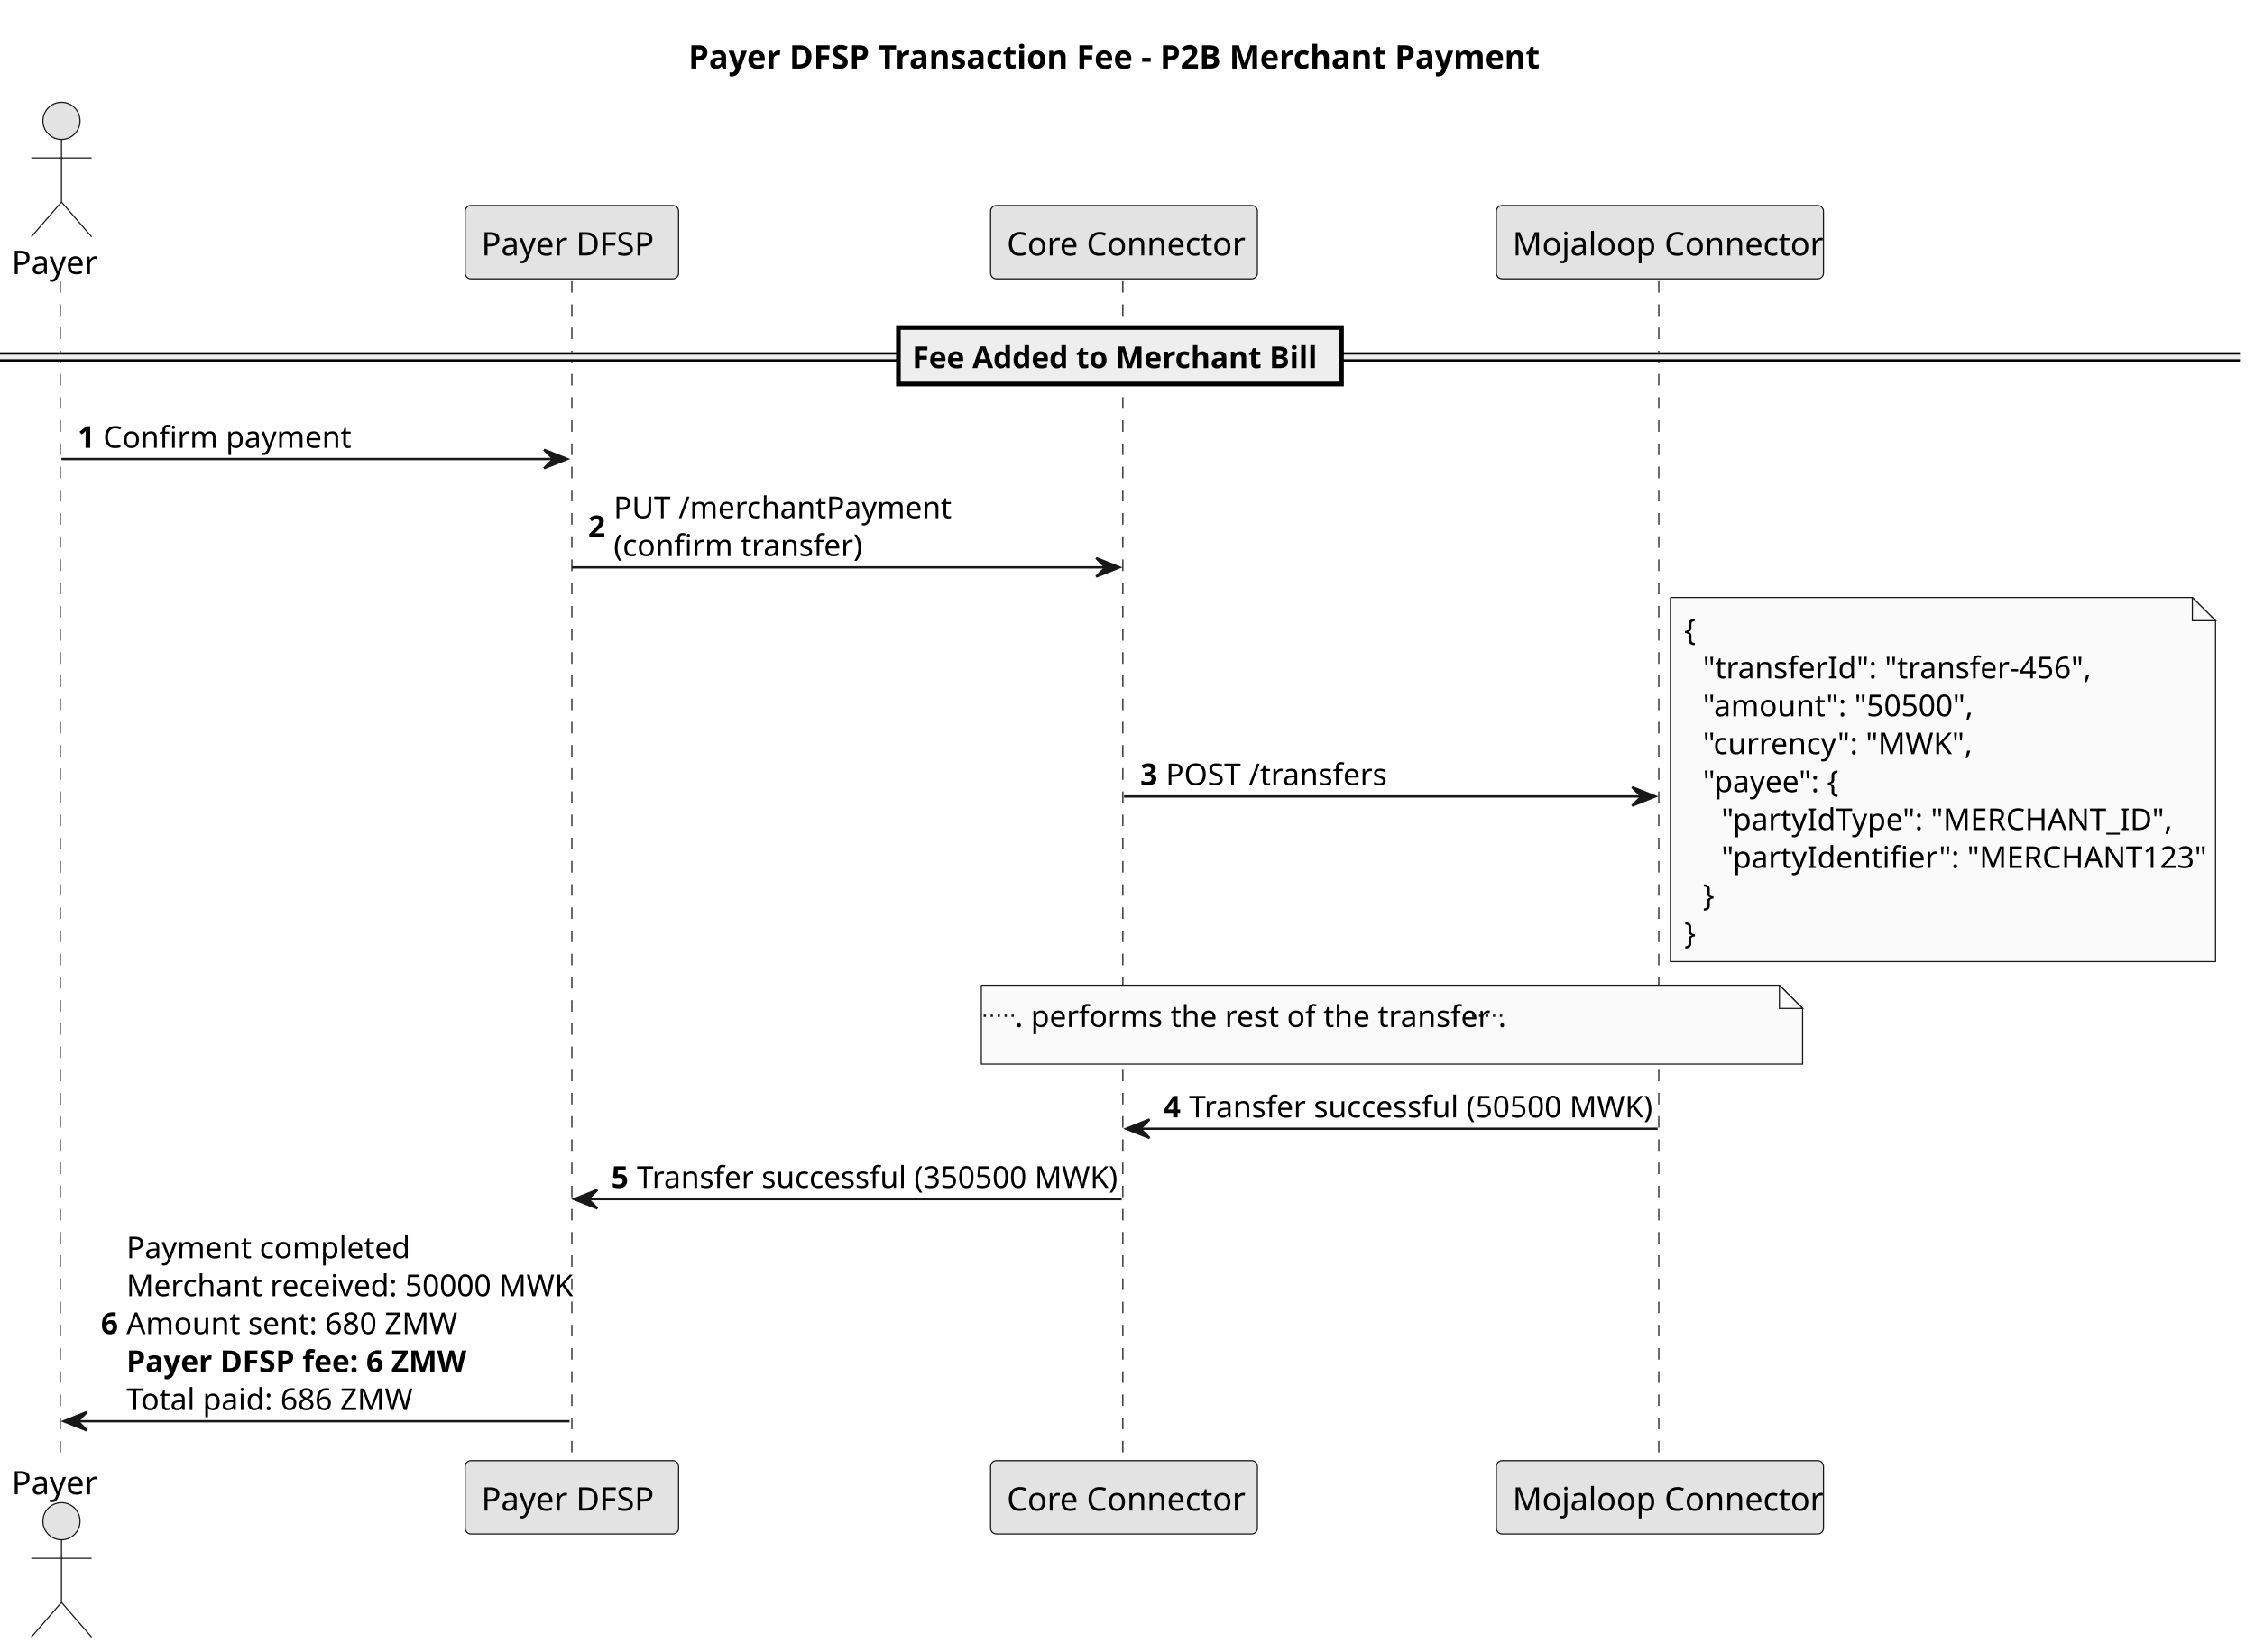
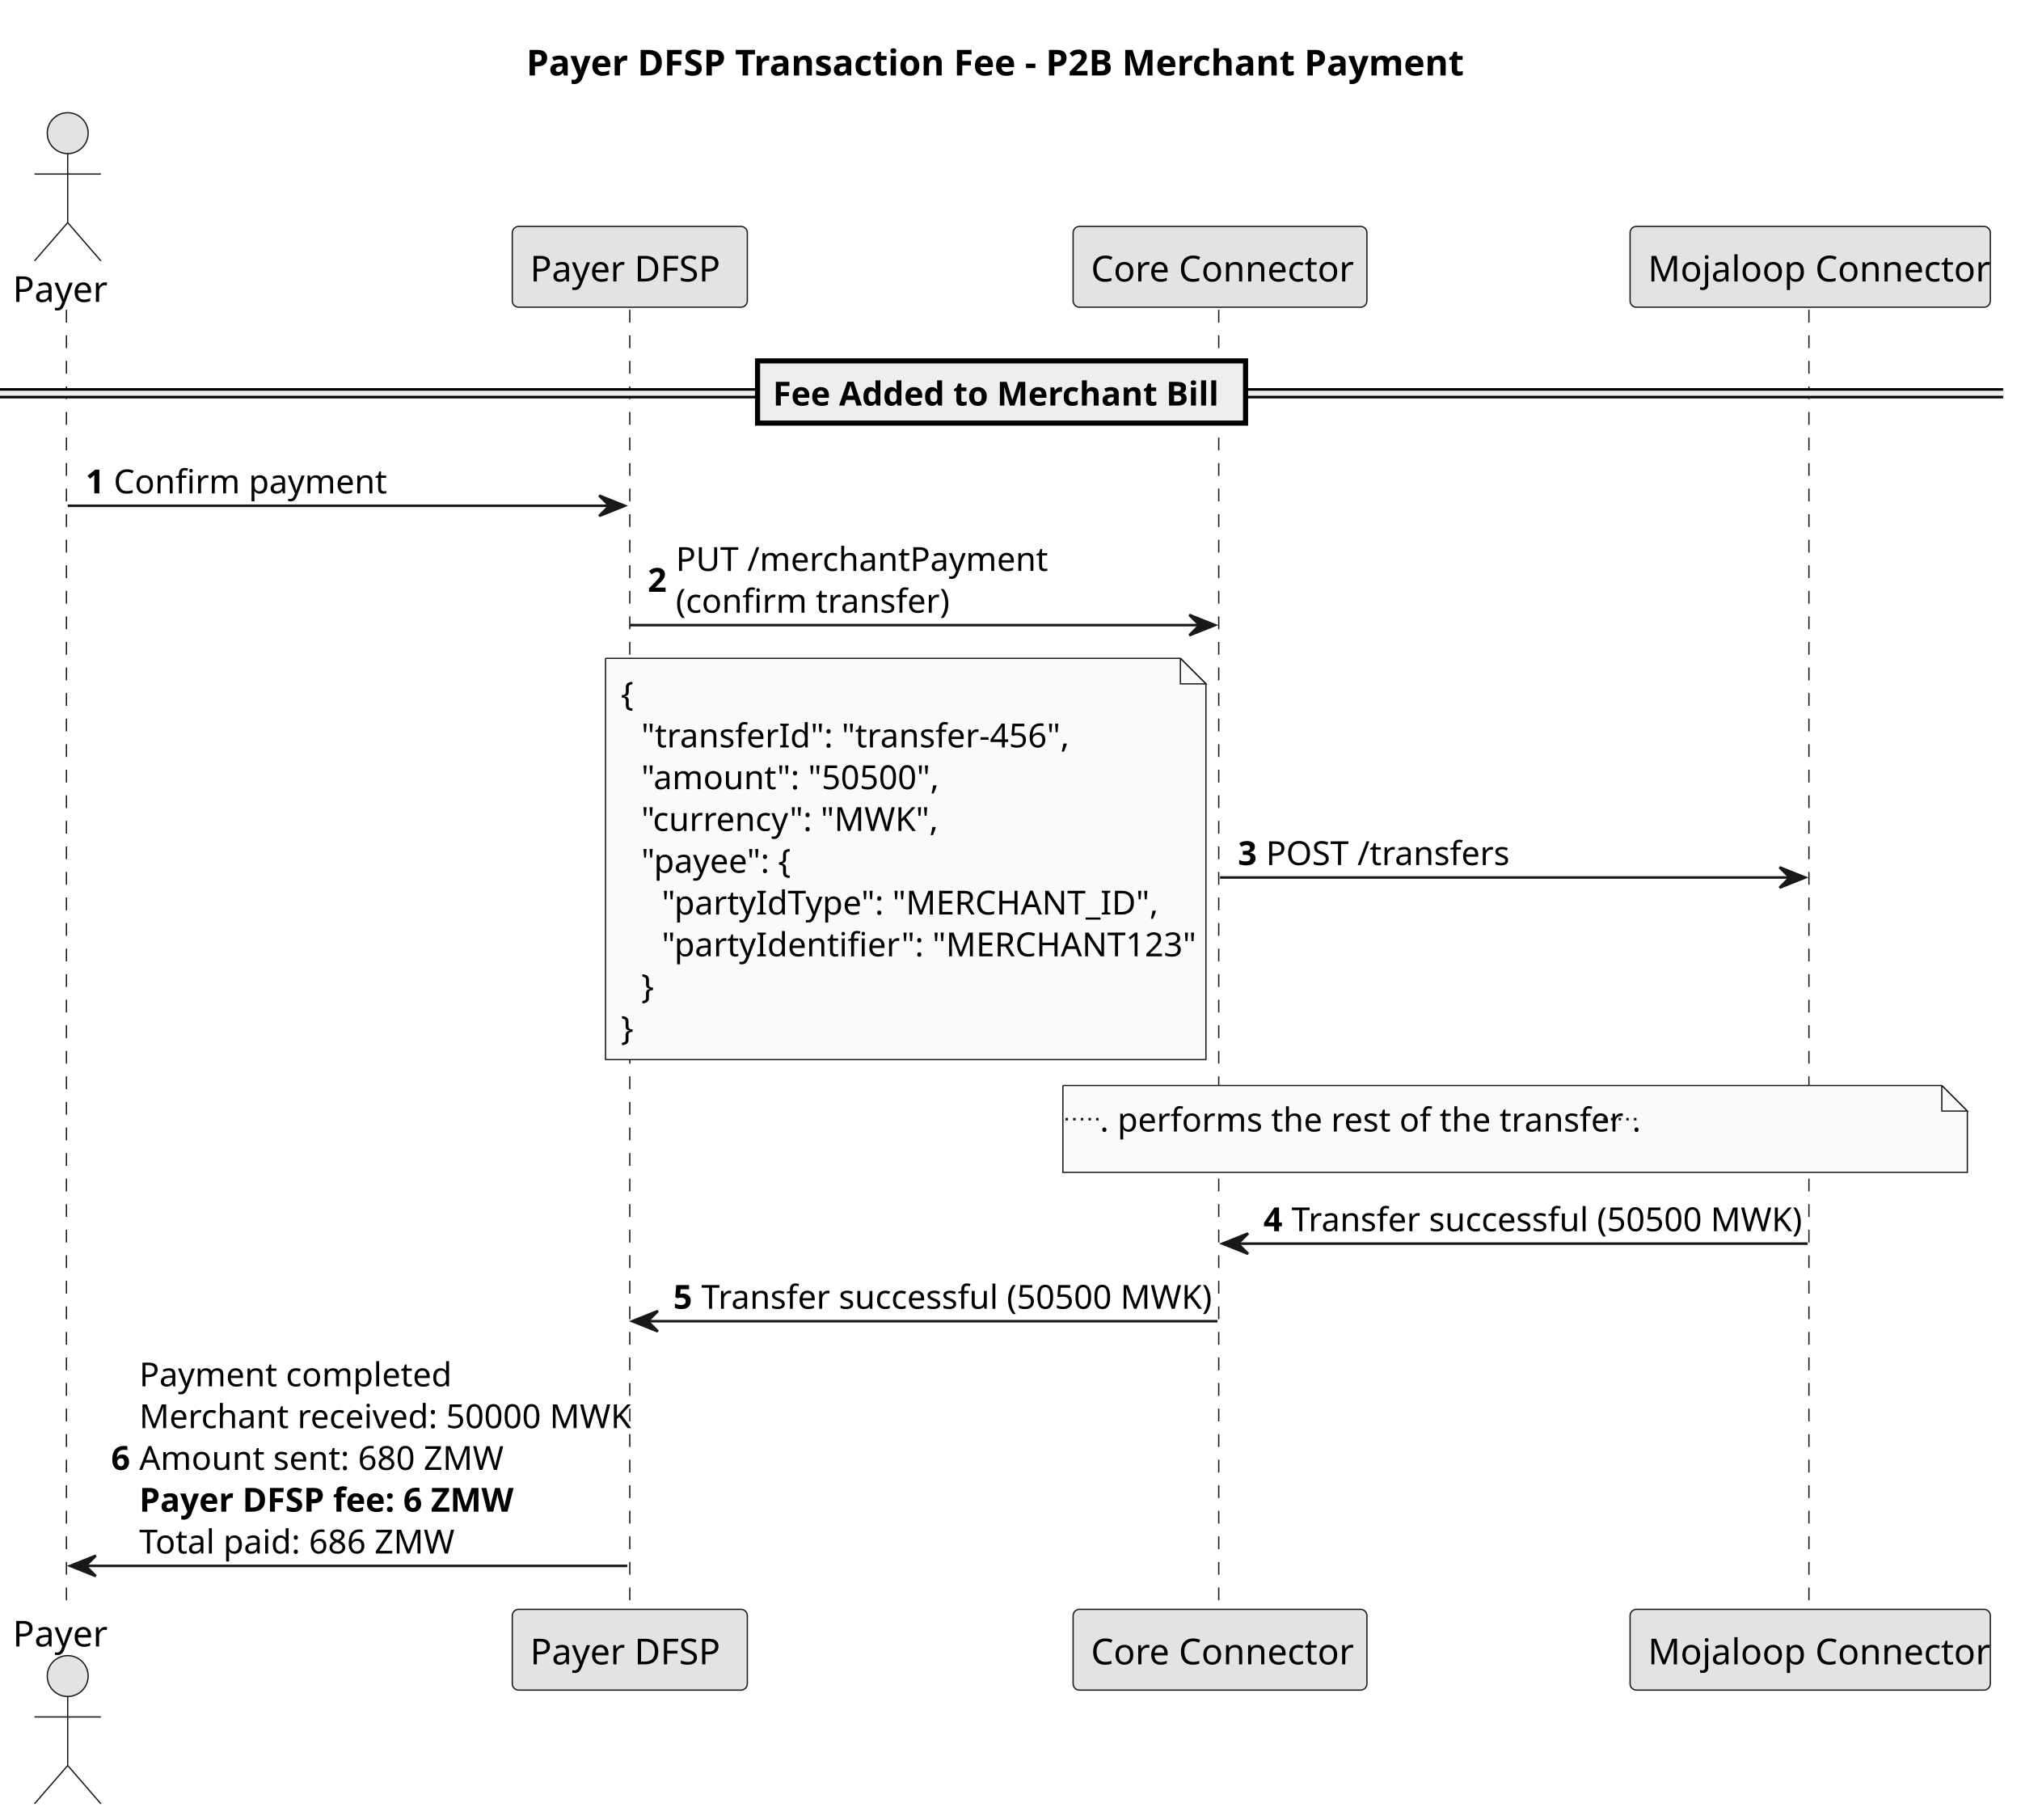
- <svg xmlns="http://www.w3.org/2000/svg" contentStyleType="text/css" height="712px" preserveAspectRatio="none" style="width:972px;height:712px;background:#FFFFFF;" version="1.1" viewBox="0 0 972 712" width="972px" zoomAndPan="magnify">
+ <svg xmlns="http://www.w3.org/2000/svg" contentStyleType="text/css" height="712px" preserveAspectRatio="none" style="width:791px;height:712px;background:#FFFFFF;" version="1.1" viewBox="0 0 791 712" width="791px" zoomAndPan="magnify">
  <defs />
  <g>
-     <text fill="#000000" font-family="sans-serif" font-size="14" font-weight="bold" lengthAdjust="spacing" textLength="371" x="296.75" y="29.533">Payer DFSP Transaction Fee - P2B Merchant Payment</text>
+     <text fill="#000000" font-family="sans-serif" font-size="14" font-weight="bold" lengthAdjust="spacing" textLength="371" x="206" y="29.533">Payer DFSP Transaction Fee - P2B Merchant Payment</text>
    <line style="stroke:#181818;stroke-width:0.5;stroke-dasharray:5.0,5.0;" x1="26" x2="26" y1="121.219" y2="630.777" />
    <line style="stroke:#181818;stroke-width:0.5;stroke-dasharray:5.0,5.0;" x1="246.5" x2="246.5" y1="121.219" y2="630.777" />
-     <line style="stroke:#181818;stroke-width:0.5;stroke-dasharray:5.0,5.0;" x1="484" x2="484" y1="121.219" y2="630.777" />
-     <line style="stroke:#181818;stroke-width:0.5;stroke-dasharray:5.0,5.0;" x1="715" x2="715" y1="121.219" y2="630.777" />
+     <line style="stroke:#181818;stroke-width:0.5;stroke-dasharray:5.0,5.0;" x1="477" x2="477" y1="121.219" y2="630.777" />
+     <line style="stroke:#181818;stroke-width:0.5;stroke-dasharray:5.0,5.0;" x1="708" x2="708" y1="121.219" y2="630.777" />
    <text fill="#000000" font-family="sans-serif" font-size="14" lengthAdjust="spacing" textLength="37" x="5" y="118.143">Payer</text>
    <ellipse cx="26.5" cy="52.109" fill="#E3E3E3" rx="8" ry="8" style="stroke:#181818;stroke-width:0.5;" />
    <path d="M26.5,60.109 L26.5,87.109 M13.5,68.109 L39.5,68.109 M26.5,87.109 L13.5,102.109 M26.5,87.109 L39.5,102.109 " fill="none" style="stroke:#181818;stroke-width:0.5;" />
    <text fill="#000000" font-family="sans-serif" font-size="14" lengthAdjust="spacing" textLength="37" x="5" y="644.311">Payer</text>
    <ellipse cx="26.5" cy="655.887" fill="#E3E3E3" rx="8" ry="8" style="stroke:#181818;stroke-width:0.5;" />
    <path d="M26.5,663.887 L26.5,690.887 M13.5,671.887 L39.5,671.887 M26.5,690.887 L13.5,705.887 M26.5,690.887 L39.5,705.887 " fill="none" style="stroke:#181818;stroke-width:0.5;" />
    <rect fill="#E3E3E3" height="31.609" rx="2.5" ry="2.5" style="stroke:#181818;stroke-width:0.5;" width="92" x="200.5" y="88.609" />
    <text fill="#000000" font-family="sans-serif" font-size="14" lengthAdjust="spacing" textLength="78" x="207.5" y="110.143">Payer DFSP</text>
    <rect fill="#E3E3E3" height="31.609" rx="2.5" ry="2.5" style="stroke:#181818;stroke-width:0.5;" width="92" x="200.5" y="629.777" />
    <text fill="#000000" font-family="sans-serif" font-size="14" lengthAdjust="spacing" textLength="78" x="207.5" y="651.311">Payer DFSP</text>
-     <rect fill="#E3E3E3" height="31.609" rx="2.5" ry="2.5" style="stroke:#181818;stroke-width:0.5;" width="115" x="427" y="88.609" />
-     <text fill="#000000" font-family="sans-serif" font-size="14" lengthAdjust="spacing" textLength="101" x="434" y="110.143">Core Connector</text>
-     <rect fill="#E3E3E3" height="31.609" rx="2.5" ry="2.5" style="stroke:#181818;stroke-width:0.5;" width="115" x="427" y="629.777" />
-     <text fill="#000000" font-family="sans-serif" font-size="14" lengthAdjust="spacing" textLength="101" x="434" y="651.311">Core Connector</text>
-     <rect fill="#E3E3E3" height="31.609" rx="2.5" ry="2.5" style="stroke:#181818;stroke-width:0.5;" width="141" x="645" y="88.609" />
-     <text fill="#000000" font-family="sans-serif" font-size="14" lengthAdjust="spacing" textLength="127" x="652" y="110.143">Mojaloop Connector</text>
-     <rect fill="#E3E3E3" height="31.609" rx="2.5" ry="2.5" style="stroke:#181818;stroke-width:0.5;" width="141" x="645" y="629.777" />
-     <text fill="#000000" font-family="sans-serif" font-size="14" lengthAdjust="spacing" textLength="127" x="652" y="651.311">Mojaloop Connector</text>
-     <rect fill="#EEEEEE" height="3" style="stroke:#EEEEEE;stroke-width:1.0;" width="965.5" x="0" y="152.394" />
-     <line style="stroke:#000000;stroke-width:1.0;" x1="0" x2="965.5" y1="152.394" y2="152.394" />
-     <line style="stroke:#000000;stroke-width:1.0;" x1="0" x2="965.5" y1="155.394" y2="155.394" />
-     <rect fill="#EEEEEE" height="24.352" style="stroke:#000000;stroke-width:2.0;" width="191" x="387.25" y="141.219" />
-     <text fill="#000000" font-family="sans-serif" font-size="13" font-weight="bold" lengthAdjust="spacing" textLength="173" x="393.25" y="158.714">Fee Added to Merchant Bill</text>
+     <rect fill="#E3E3E3" height="31.609" rx="2.5" ry="2.5" style="stroke:#181818;stroke-width:0.5;" width="115" x="420" y="88.609" />
+     <text fill="#000000" font-family="sans-serif" font-size="14" lengthAdjust="spacing" textLength="101" x="427" y="110.143">Core Connector</text>
+     <rect fill="#E3E3E3" height="31.609" rx="2.5" ry="2.5" style="stroke:#181818;stroke-width:0.5;" width="115" x="420" y="629.777" />
+     <text fill="#000000" font-family="sans-serif" font-size="14" lengthAdjust="spacing" textLength="101" x="427" y="651.311">Core Connector</text>
+     <rect fill="#E3E3E3" height="31.609" rx="2.5" ry="2.5" style="stroke:#181818;stroke-width:0.5;" width="141" x="638" y="88.609" />
+     <text fill="#000000" font-family="sans-serif" font-size="14" lengthAdjust="spacing" textLength="127" x="645" y="110.143">Mojaloop Connector</text>
+     <rect fill="#E3E3E3" height="31.609" rx="2.5" ry="2.5" style="stroke:#181818;stroke-width:0.5;" width="141" x="638" y="629.777" />
+     <text fill="#000000" font-family="sans-serif" font-size="14" lengthAdjust="spacing" textLength="127" x="645" y="651.311">Mojaloop Connector</text>
+     <rect fill="#EEEEEE" height="3" style="stroke:#EEEEEE;stroke-width:1.0;" width="784" x="0" y="152.394" />
+     <line style="stroke:#000000;stroke-width:1.0;" x1="0" x2="784" y1="152.394" y2="152.394" />
+     <line style="stroke:#000000;stroke-width:1.0;" x1="0" x2="784" y1="155.394" y2="155.394" />
+     <rect fill="#EEEEEE" height="24.352" style="stroke:#000000;stroke-width:2.0;" width="191" x="296.5" y="141.219" />
+     <text fill="#000000" font-family="sans-serif" font-size="13" font-weight="bold" lengthAdjust="spacing" textLength="173" x="302.5" y="158.714">Fee Added to Merchant Bill</text>
    <polygon fill="#181818" points="234.5,193.922,244.5,197.922,234.5,201.922,238.5,197.922" style="stroke:#181818;stroke-width:1.0;" />
    <line style="stroke:#181818;stroke-width:1.0;" x1="26.5" x2="240.5" y1="197.922" y2="197.922" />
    <text fill="#000000" font-family="sans-serif" font-size="13" font-weight="bold" lengthAdjust="spacing" textLength="7" x="33.5" y="193.065">1</text>
    <text fill="#000000" font-family="sans-serif" font-size="13" lengthAdjust="spacing" textLength="98" x="44.5" y="193.065">Confirm payment</text>
-     <polygon fill="#181818" points="472.5,240.625,482.5,244.625,472.5,248.625,476.5,244.625" style="stroke:#181818;stroke-width:1.0;" />
-     <line style="stroke:#181818;stroke-width:1.0;" x1="246.5" x2="478.5" y1="244.625" y2="244.625" />
+     <polygon fill="#181818" points="465.5,240.625,475.5,244.625,465.5,248.625,469.5,244.625" style="stroke:#181818;stroke-width:1.0;" />
+     <line style="stroke:#181818;stroke-width:1.0;" x1="246.5" x2="471.5" y1="244.625" y2="244.625" />
    <text fill="#000000" font-family="sans-serif" font-size="13" font-weight="bold" lengthAdjust="spacing" textLength="7" x="253.5" y="231.593">2</text>
    <text fill="#000000" font-family="sans-serif" font-size="13" lengthAdjust="spacing" textLength="139" x="264.5" y="223.417">PUT /merchantPayment</text>
    <text fill="#000000" font-family="sans-serif" font-size="13" lengthAdjust="spacing" textLength="97" x="264.5" y="239.769">(confirm transfer)</text>
-     <polygon fill="#181818" points="703.5,339.383,713.5,343.383,703.5,347.383,707.5,343.383" style="stroke:#181818;stroke-width:1.0;" />
-     <line style="stroke:#181818;stroke-width:1.0;" x1="484.5" x2="709.5" y1="343.383" y2="343.383" />
-     <text fill="#000000" font-family="sans-serif" font-size="13" font-weight="bold" lengthAdjust="spacing" textLength="7" x="491.5" y="338.526">3</text>
-     <text fill="#000000" font-family="sans-serif" font-size="13" lengthAdjust="spacing" textLength="93" x="502.5" y="338.526">POST /transfers</text>
-     <path d="M720,257.625 L720,414.625 L955,414.625 L955,267.625 L945,257.625 L720,257.625 " fill="#FAFAFA" style="stroke:#181818;stroke-width:0.5;" />
-     <path d="M945,257.625 L945,267.625 L955,267.625 L945,257.625 " fill="#FAFAFA" style="stroke:#181818;stroke-width:0.5;" />
-     <text fill="#000000" font-family="sans-serif" font-size="13" lengthAdjust="spacing" textLength="4" x="726" y="276.12">{</text>
-     <text fill="#000000" font-family="sans-serif" font-size="13" lengthAdjust="spacing" textLength="153" x="734" y="292.472">"transferId": "transfer-456",</text>
-     <text fill="#000000" font-family="sans-serif" font-size="13" lengthAdjust="spacing" textLength="110" x="734" y="308.823">"amount": "50500",</text>
-     <text fill="#000000" font-family="sans-serif" font-size="13" lengthAdjust="spacing" textLength="115" x="734" y="325.175">"currency": "MWK",</text>
-     <text fill="#000000" font-family="sans-serif" font-size="13" lengthAdjust="spacing" textLength="57" x="734" y="341.526">"payee": {</text>
-     <text fill="#000000" font-family="sans-serif" font-size="13" lengthAdjust="spacing" textLength="190" x="742" y="357.878">"partyIdType": "MERCHANT_ID",</text>
-     <text fill="#000000" font-family="sans-serif" font-size="13" lengthAdjust="spacing" textLength="198" x="742" y="374.229">"partyIdentifier": "MERCHANT123"</text>
-     <text fill="#000000" font-family="sans-serif" font-size="13" lengthAdjust="spacing" textLength="4" x="734" y="390.581">}</text>
-     <text fill="#000000" font-family="sans-serif" font-size="13" lengthAdjust="spacing" textLength="4" x="726" y="406.933">}</text>
-     <path d="M423,424.789 L423,458.789 L777,458.789 L777,434.789 L767,424.789 L423,424.789 " fill="#FAFAFA" style="stroke:#181818;stroke-width:0.5;" />
-     <path d="M767,424.789 L767,434.789 L777,434.789 L767,424.789 " fill="#FAFAFA" style="stroke:#181818;stroke-width:0.5;" />
-     <line style="stroke:#181818;stroke-width:1.0;stroke-dasharray:1.0,2.0;" x1="424" x2="437.5" y1="437.965" y2="437.965" />
-     <text fill="#000000" font-family="sans-serif" font-size="13" lengthAdjust="spacing" textLength="197" x="437.5" y="442.784">. performs the rest of the transfer .</text>
-     <line style="stroke:#181818;stroke-width:1.0;stroke-dasharray:1.0,2.0;" x1="634.5" x2="648" y1="437.965" y2="437.965" />
-     <polygon fill="#181818" points="495.5,482.668,485.5,486.668,495.5,490.668,491.5,486.668" style="stroke:#181818;stroke-width:1.0;" />
-     <line style="stroke:#181818;stroke-width:1.0;" x1="489.5" x2="714.5" y1="486.668" y2="486.668" />
-     <text fill="#000000" font-family="sans-serif" font-size="13" font-weight="bold" lengthAdjust="spacing" textLength="7" x="501.5" y="481.812">4</text>
-     <text fill="#000000" font-family="sans-serif" font-size="13" lengthAdjust="spacing" textLength="196" x="512.5" y="481.812">Transfer successful (50500 MWK)</text>
+     <polygon fill="#181818" points="696.5,339.383,706.5,343.383,696.5,347.383,700.5,343.383" style="stroke:#181818;stroke-width:1.0;" />
+     <line style="stroke:#181818;stroke-width:1.0;" x1="477.5" x2="702.5" y1="343.383" y2="343.383" />
+     <text fill="#000000" font-family="sans-serif" font-size="13" font-weight="bold" lengthAdjust="spacing" textLength="7" x="484.5" y="338.526">3</text>
+     <text fill="#000000" font-family="sans-serif" font-size="13" lengthAdjust="spacing" textLength="93" x="495.5" y="338.526">POST /transfers</text>
+     <path d="M237,257.625 L237,414.625 L472,414.625 L472,267.625 L462,257.625 L237,257.625 " fill="#FAFAFA" style="stroke:#181818;stroke-width:0.5;" />
+     <path d="M462,257.625 L462,267.625 L472,267.625 L462,257.625 " fill="#FAFAFA" style="stroke:#181818;stroke-width:0.5;" />
+     <text fill="#000000" font-family="sans-serif" font-size="13" lengthAdjust="spacing" textLength="4" x="243" y="276.12">{</text>
+     <text fill="#000000" font-family="sans-serif" font-size="13" lengthAdjust="spacing" textLength="153" x="251" y="292.472">"transferId": "transfer-456",</text>
+     <text fill="#000000" font-family="sans-serif" font-size="13" lengthAdjust="spacing" textLength="110" x="251" y="308.823">"amount": "50500",</text>
+     <text fill="#000000" font-family="sans-serif" font-size="13" lengthAdjust="spacing" textLength="115" x="251" y="325.175">"currency": "MWK",</text>
+     <text fill="#000000" font-family="sans-serif" font-size="13" lengthAdjust="spacing" textLength="57" x="251" y="341.526">"payee": {</text>
+     <text fill="#000000" font-family="sans-serif" font-size="13" lengthAdjust="spacing" textLength="190" x="259" y="357.878">"partyIdType": "MERCHANT_ID",</text>
+     <text fill="#000000" font-family="sans-serif" font-size="13" lengthAdjust="spacing" textLength="198" x="259" y="374.229">"partyIdentifier": "MERCHANT123"</text>
+     <text fill="#000000" font-family="sans-serif" font-size="13" lengthAdjust="spacing" textLength="4" x="251" y="390.581">}</text>
+     <text fill="#000000" font-family="sans-serif" font-size="13" lengthAdjust="spacing" textLength="4" x="243" y="406.933">}</text>
+     <path d="M416,424.789 L416,458.789 L770,458.789 L770,434.789 L760,424.789 L416,424.789 " fill="#FAFAFA" style="stroke:#181818;stroke-width:0.5;" />
+     <path d="M760,424.789 L760,434.789 L770,434.789 L760,424.789 " fill="#FAFAFA" style="stroke:#181818;stroke-width:0.5;" />
+     <line style="stroke:#181818;stroke-width:1.0;stroke-dasharray:1.0,2.0;" x1="417" x2="430.5" y1="437.965" y2="437.965" />
+     <text fill="#000000" font-family="sans-serif" font-size="13" lengthAdjust="spacing" textLength="197" x="430.5" y="442.784">. performs the rest of the transfer .</text>
+     <line style="stroke:#181818;stroke-width:1.0;stroke-dasharray:1.0,2.0;" x1="627.5" x2="641" y1="437.965" y2="437.965" />
+     <polygon fill="#181818" points="488.5,482.668,478.5,486.668,488.5,490.668,484.5,486.668" style="stroke:#181818;stroke-width:1.0;" />
+     <line style="stroke:#181818;stroke-width:1.0;" x1="482.5" x2="707.5" y1="486.668" y2="486.668" />
+     <text fill="#000000" font-family="sans-serif" font-size="13" font-weight="bold" lengthAdjust="spacing" textLength="7" x="494.5" y="481.812">4</text>
+     <text fill="#000000" font-family="sans-serif" font-size="13" lengthAdjust="spacing" textLength="196" x="505.5" y="481.812">Transfer successful (50500 MWK)</text>
    <polygon fill="#181818" points="257.5,513.019,247.5,517.019,257.5,521.019,253.5,517.019" style="stroke:#181818;stroke-width:1.0;" />
-     <line style="stroke:#181818;stroke-width:1.0;" x1="251.5" x2="483.5" y1="517.019" y2="517.019" />
+     <line style="stroke:#181818;stroke-width:1.0;" x1="251.5" x2="476.5" y1="517.019" y2="517.019" />
    <text fill="#000000" font-family="sans-serif" font-size="13" font-weight="bold" lengthAdjust="spacing" textLength="7" x="263.5" y="512.163">5</text>
-     <text fill="#000000" font-family="sans-serif" font-size="13" lengthAdjust="spacing" textLength="203" x="274.5" y="512.163">Transfer successful (350500 MWK)</text>
+     <text fill="#000000" font-family="sans-serif" font-size="13" lengthAdjust="spacing" textLength="196" x="274.5" y="512.163">Transfer successful (50500 MWK)</text>
    <polygon fill="#181818" points="37.5,608.777,27.5,612.777,37.5,616.777,33.5,612.777" style="stroke:#181818;stroke-width:1.0;" />
    <line style="stroke:#181818;stroke-width:1.0;" x1="31.5" x2="245.5" y1="612.777" y2="612.777" />
    <text fill="#000000" font-family="sans-serif" font-size="13" font-weight="bold" lengthAdjust="spacing" textLength="7" x="43.5" y="575.218">6</text>
    <text fill="#000000" font-family="sans-serif" font-size="13" lengthAdjust="spacing" textLength="116" x="54.5" y="542.515">Payment completed</text>
    <text fill="#000000" font-family="sans-serif" font-size="13" lengthAdjust="spacing" textLength="185" x="54.5" y="558.866">Merchant received: 50000 MWK</text>
    <text fill="#000000" font-family="sans-serif" font-size="13" lengthAdjust="spacing" textLength="138" x="54.5" y="575.218">Amount sent: 680 ZMW</text>
    <text fill="#000000" font-family="sans-serif" font-size="13" font-weight="bold" lengthAdjust="spacing" textLength="150" x="54.5" y="591.569">Payer DFSP fee: 6 ZMW</text>
    <text fill="#000000" font-family="sans-serif" font-size="13" lengthAdjust="spacing" textLength="120" x="54.5" y="607.921">Total paid: 686 ZMW</text>
  </g>
</svg>
